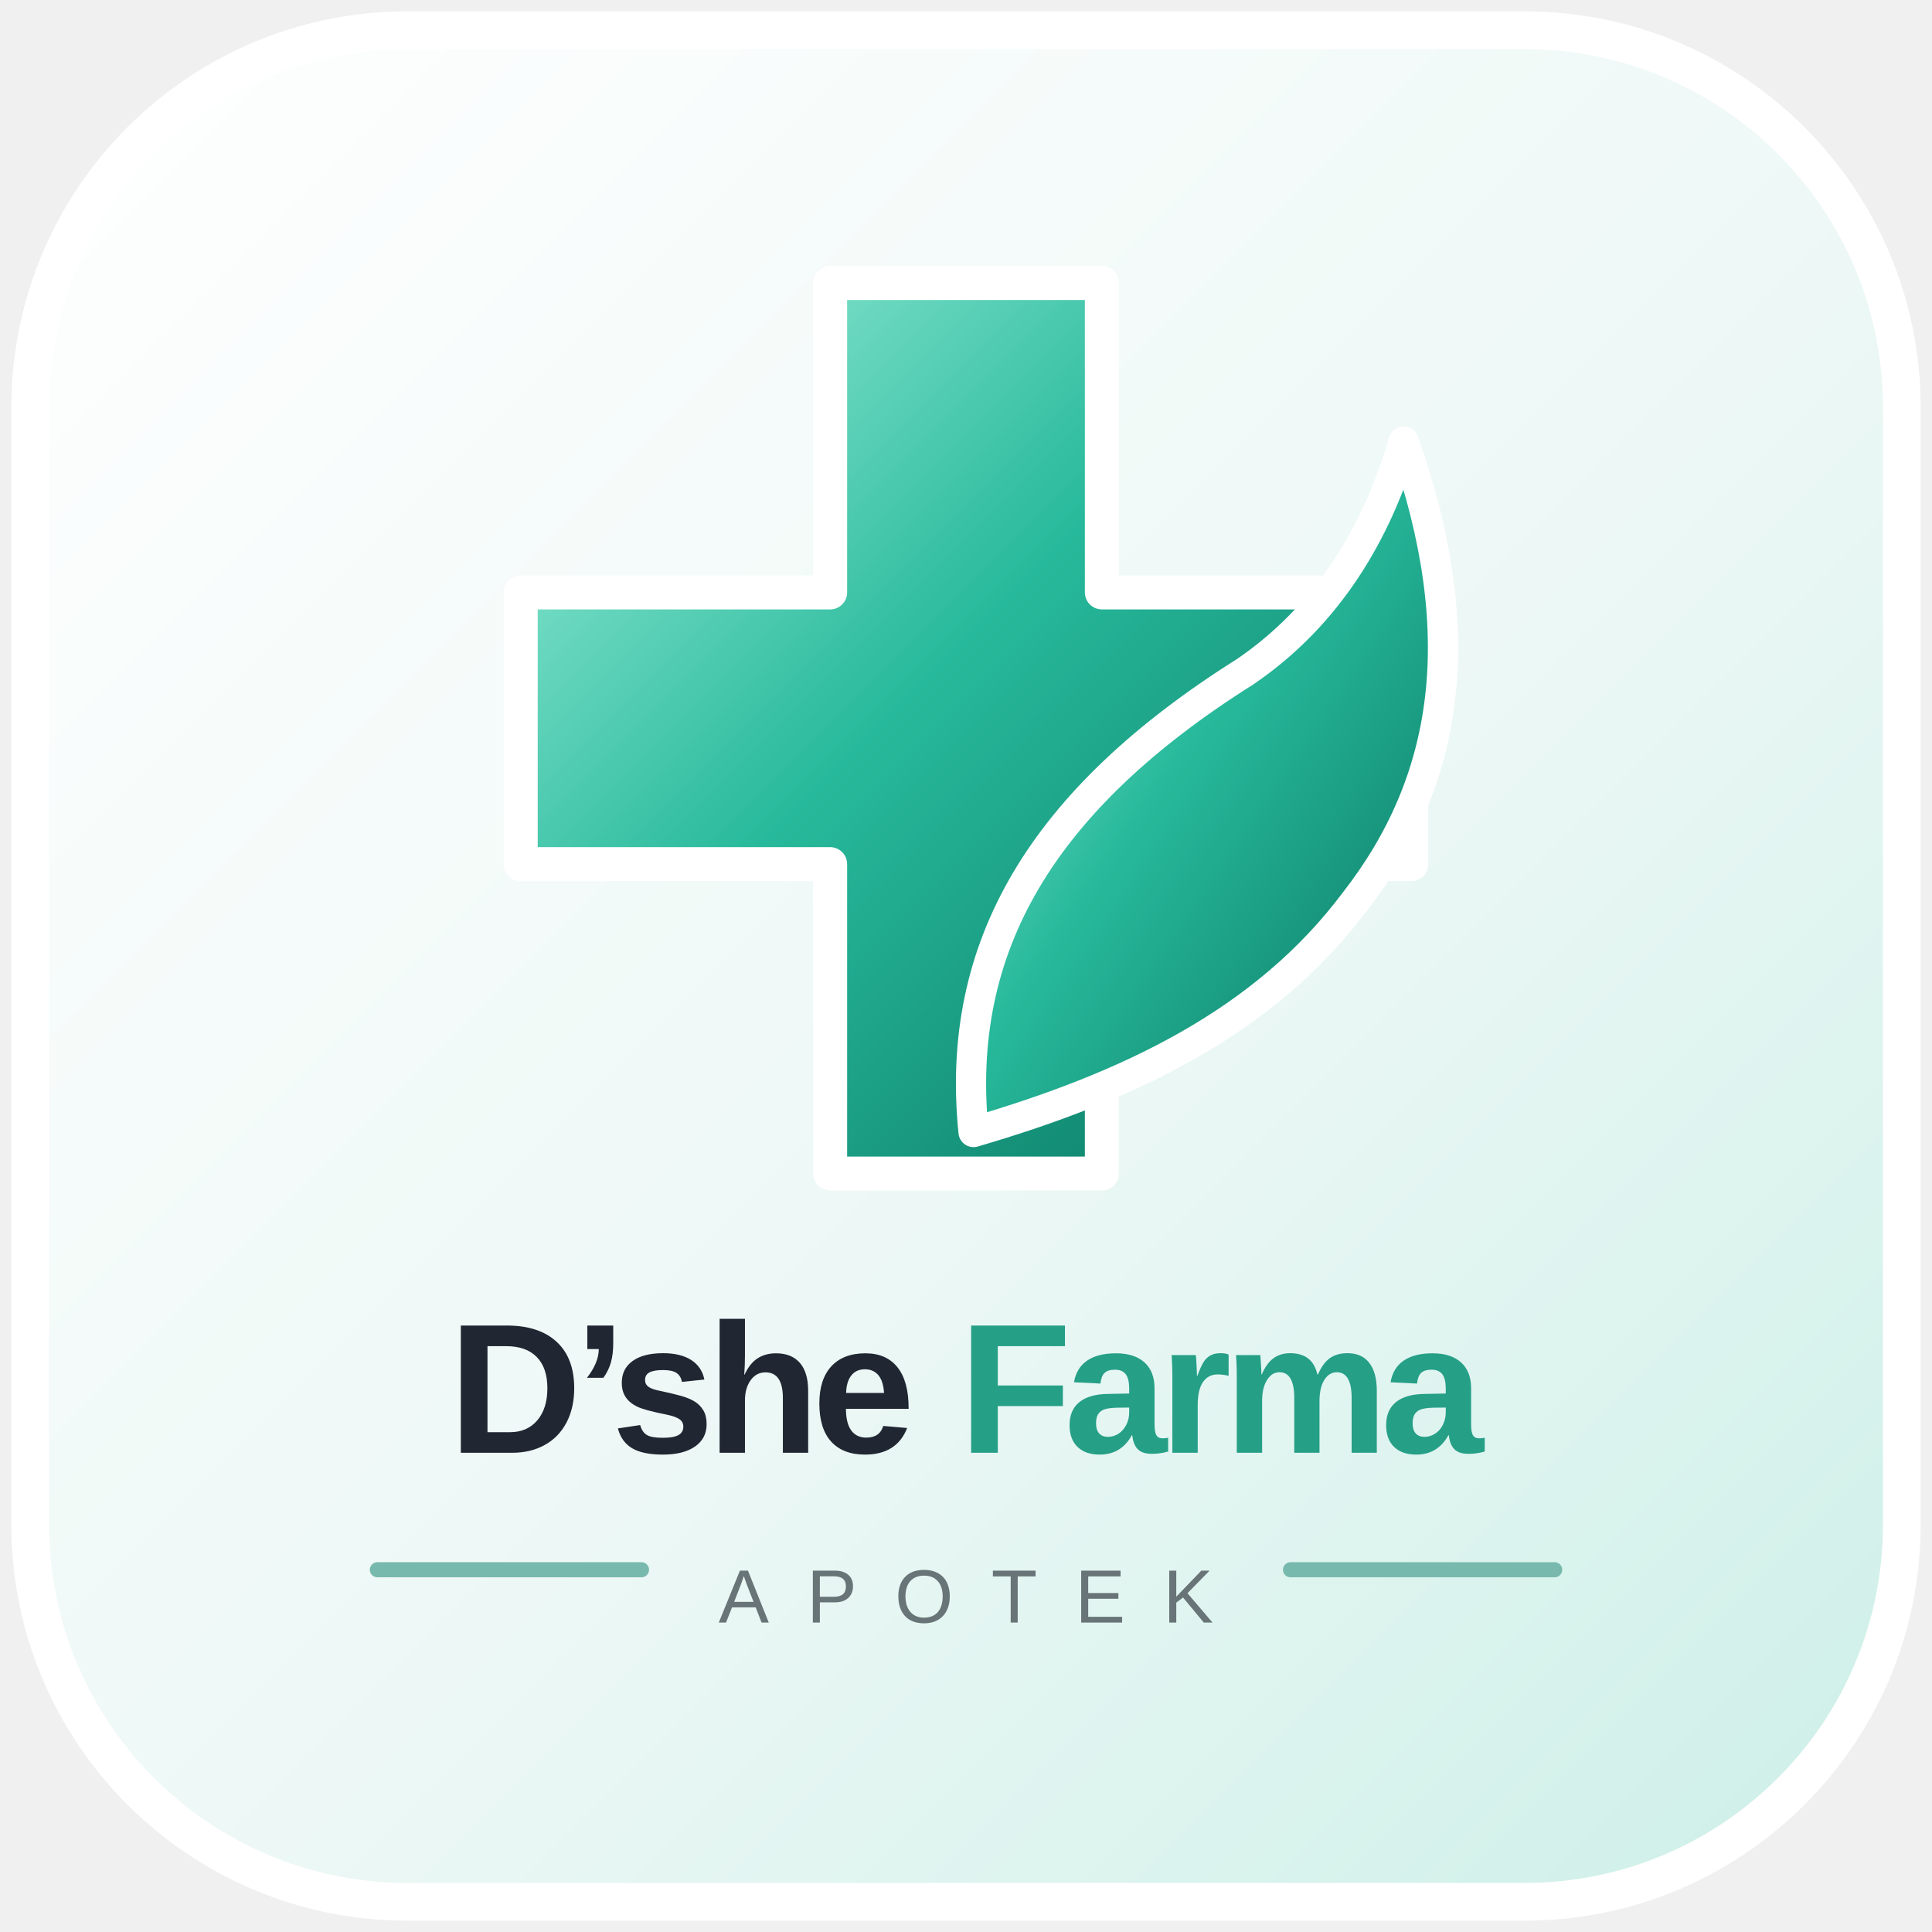
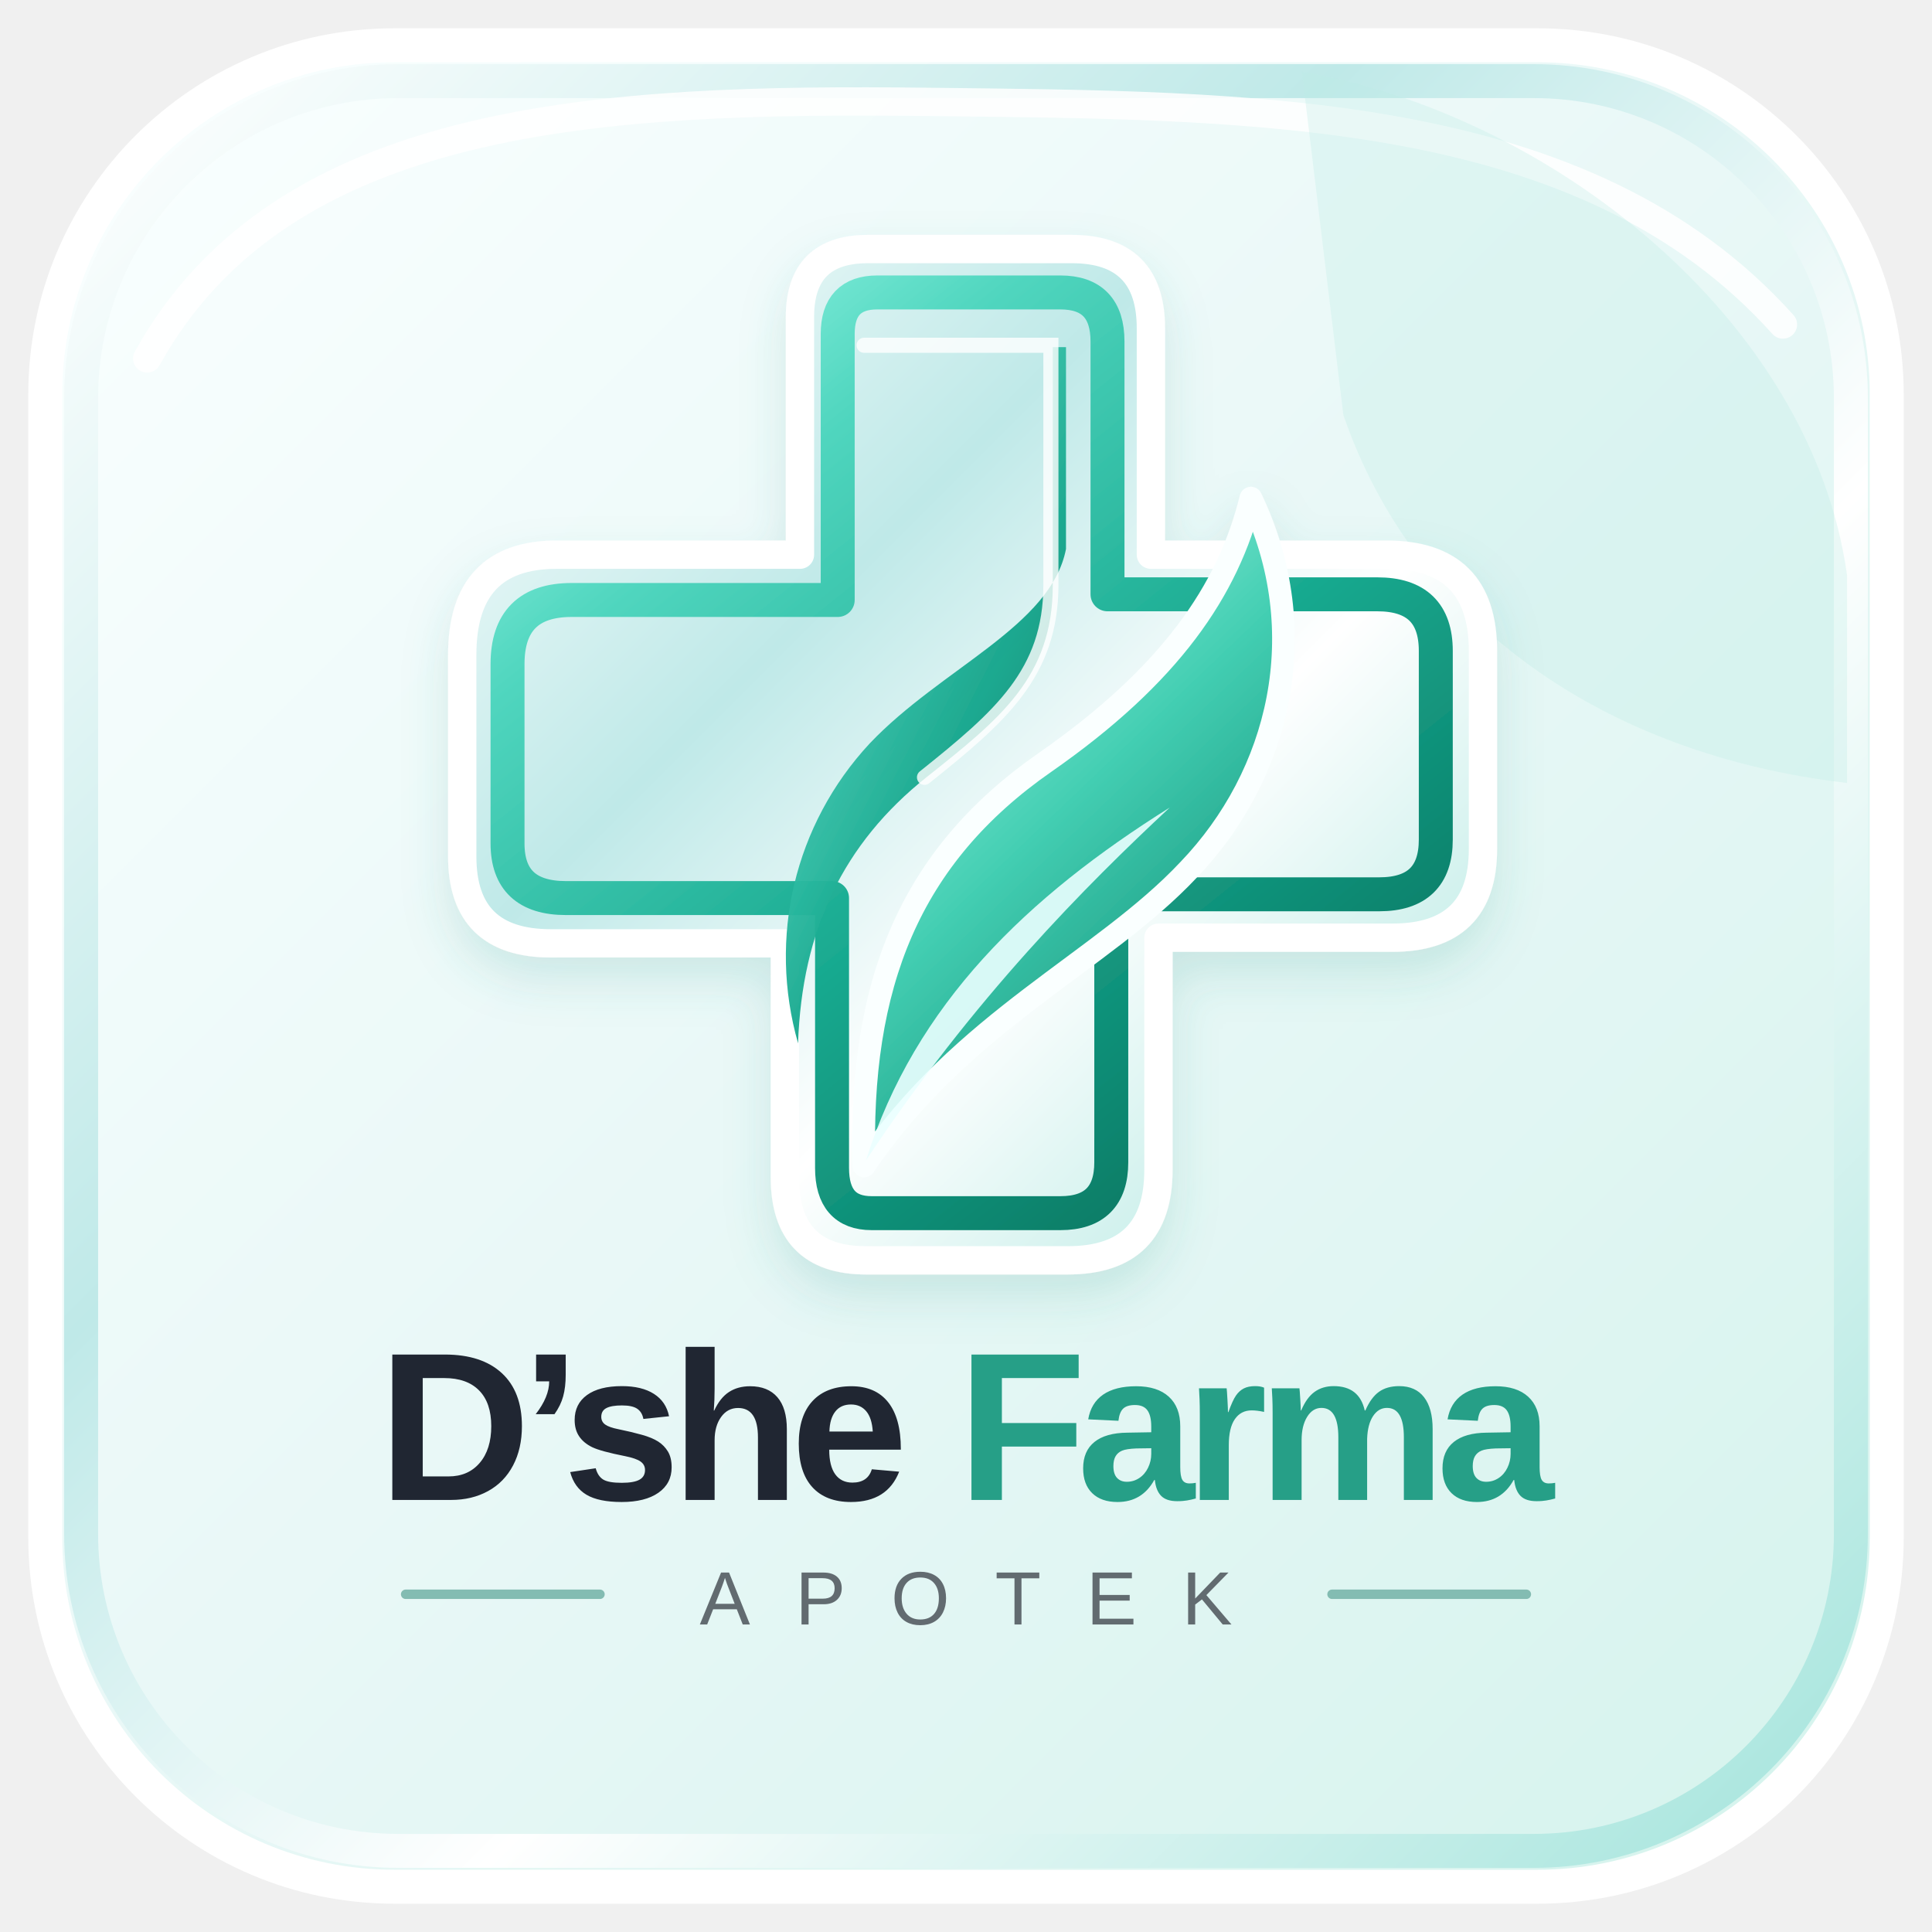
- <svg xmlns="http://www.w3.org/2000/svg" viewBox="0 0 512 512">
+ <svg xmlns="http://www.w3.org/2000/svg" viewBox="0 0 1024 1024" role="img" aria-label="D'she Farma Apotek">
  <defs>
-     <linearGradient id="bg" x1="0" y1="0" x2="1" y2="1">
+     <linearGradient id="glass" x1="0" y1="0" x2="1" y2="1">
+       <stop stop-color="#faffff" />
+       <stop offset=".48" stop-color="#e9f8f7" />
+       <stop offset="1" stop-color="#d5f3ed" />
+     </linearGradient>
+     <linearGradient id="rim" x1="0" y1="0" x2="1" y2="1">
      <stop stop-color="#fff" />
-       <stop offset=".55" stop-color="#edf8f6" />
-       <stop offset="1" stop-color="#ccefe7" />
+       <stop offset=".35" stop-color="#bfe9e8" />
+       <stop offset=".62" stop-color="#fff" />
+       <stop offset="1" stop-color="#a4e4dc" />
    </linearGradient>
-     <linearGradient id="mint" x1="0" y1="0" x2="1" y2="1">
-       <stop stop-color="#a4f2df" />
-       <stop offset=".45" stop-color="#27b99b" />
-       <stop offset="1" stop-color="#08735f" />
+     <linearGradient id="teal" x1="0" y1="0" x2=".8" y2="1">
+       <stop stop-color="#a8fff0" />
+       <stop offset=".25" stop-color="#52d7c0" />
+       <stop offset=".62" stop-color="#18a98f" />
+       <stop offset="1" stop-color="#08745f" />
    </linearGradient>
+     <linearGradient id="leaf" x1=".1" y1="0" x2=".7" y2="1">
+       <stop stop-color="#bafff0" />
+       <stop offset=".5" stop-color="#44cfb3" />
+       <stop offset="1" stop-color="#07866e" />
+     </linearGradient>
+     <radialGradient id="shine" cx=".2" cy=".05" r="1">
+       <stop stop-color="#fff" stop-opacity=".95" />
+       <stop offset="1" stop-color="#fff" stop-opacity="0" />
+     </radialGradient>
+     <filter id="shadow" x="-20%" y="-20%" width="140%" height="150%">
+       <feDropShadow dx="0" dy="12" stdDeviation="12" flood-color="#3b9d91" flood-opacity=".18" />
+     </filter>
  </defs>
-   <rect x="8" y="8" width="496" height="496" rx="100" fill="url(#bg)" stroke="#fff" stroke-width="10" />
-   <path d="M220 75h72v82h82v72h-82v82h-72v-82h-82v-72h82z" fill="url(#mint)" stroke="#fff" stroke-width="9" stroke-linejoin="round" />
-   <path d="M258 300c-5-49 18-88 72-122 22-15 35-37 42-61 18 51 12 90-13 122-24 32-60 49-101 61z" fill="url(#mint)" stroke="#fff" stroke-width="8" stroke-linejoin="round" />
-   <text x="256" y="385" text-anchor="middle" font-family="Arial,sans-serif" font-weight="800" font-size="49" letter-spacing="-2" fill="#202632">D’she <tspan fill="#269f87">Farma</tspan>
+   <rect x="24" y="24" width="976" height="976" rx="185" fill="url(#glass)" stroke="#fff" stroke-width="18" />
+   <rect x="43" y="43" width="938" height="938" rx="168" fill="none" stroke="url(#rim)" stroke-width="18" />
+   <path d="M78 190C150 60 320 52 492 54S840 55 945 172" fill="none" stroke="#fff" stroke-width="15" stroke-linecap="round" opacity=".85" />
+   <path d="M690 38C820 60 960 168 979 305L979 415C850 400 750 330 712 220Z" fill="#bdece5" opacity=".3" />
+   <g filter="url(#shadow)">
+     <path d="M424 168Q424 132 460 132H568Q610 132 610 174V294H735Q786 294 786 345V450Q786 497 738 497H614V620Q614 668 566 668H459Q416 668 416 624V500H292Q245 500 245 454V347Q245 294 295 294H424Z" fill="url(#rim)" stroke="#fff" stroke-width="15" stroke-linejoin="round" />
+     <path d="M444 177Q444 155 465 155H562Q587 155 587 181V315H730Q761 315 761 345V445Q761 474 731 474H589V616Q589 643 562 643H462Q441 643 441 619V476H300Q269 476 269 447V352Q269 318 303 318H444Z" fill="none" stroke="url(#teal)" stroke-width="18" stroke-linejoin="round" />
+     <path d="M455 184H558V310C558 359 530 381 491 412C447 447 425 493 423 553C407 497 421 437 461 394C499 354 557 332 565 291V184Z" fill="url(#teal)" opacity=".96" />
+     <path d="M458 618C455 522 482 454 554 404C620 358 651 313 663 264C697 335 678 411 630 461C584 510 510 541 458 618Z" fill="url(#leaf)" stroke="#faffff" stroke-width="12" stroke-linejoin="round" />
+     <path d="M459 615C485 532 545 475 620 428C576 469 516 529 459 615Z" fill="#eaffff" opacity=".9" />
+     <path d="M458 183H557V310C557 357 530 380 490 412" fill="none" stroke="#fff" stroke-width="8" stroke-linecap="round" opacity=".8" />
+   </g>
+   <text x="512" y="795" text-anchor="middle" font-family="Arial,Helvetica,sans-serif" font-weight="800" font-size="112" letter-spacing="-5" fill="#202632">D’she <tspan fill="#269f87">Farma</tspan>
  </text>
-   <path d="M100 416h70m172 0h70" stroke="#78b9ad" stroke-width="4" stroke-linecap="round" />
-   <text x="256" y="430" text-anchor="middle" font-family="Arial,sans-serif" font-size="20" letter-spacing="10" fill="#687477">APOTEK</text>
+   <path d="M215 845H318M706 845H809" stroke="#83bcb2" stroke-width="5" stroke-linecap="round" />
+   <text x="512" y="861" text-anchor="middle" font-family="Arial,Helvetica,sans-serif" font-size="40" letter-spacing="24" fill="#626b70">APOTEK</text>
</svg>
